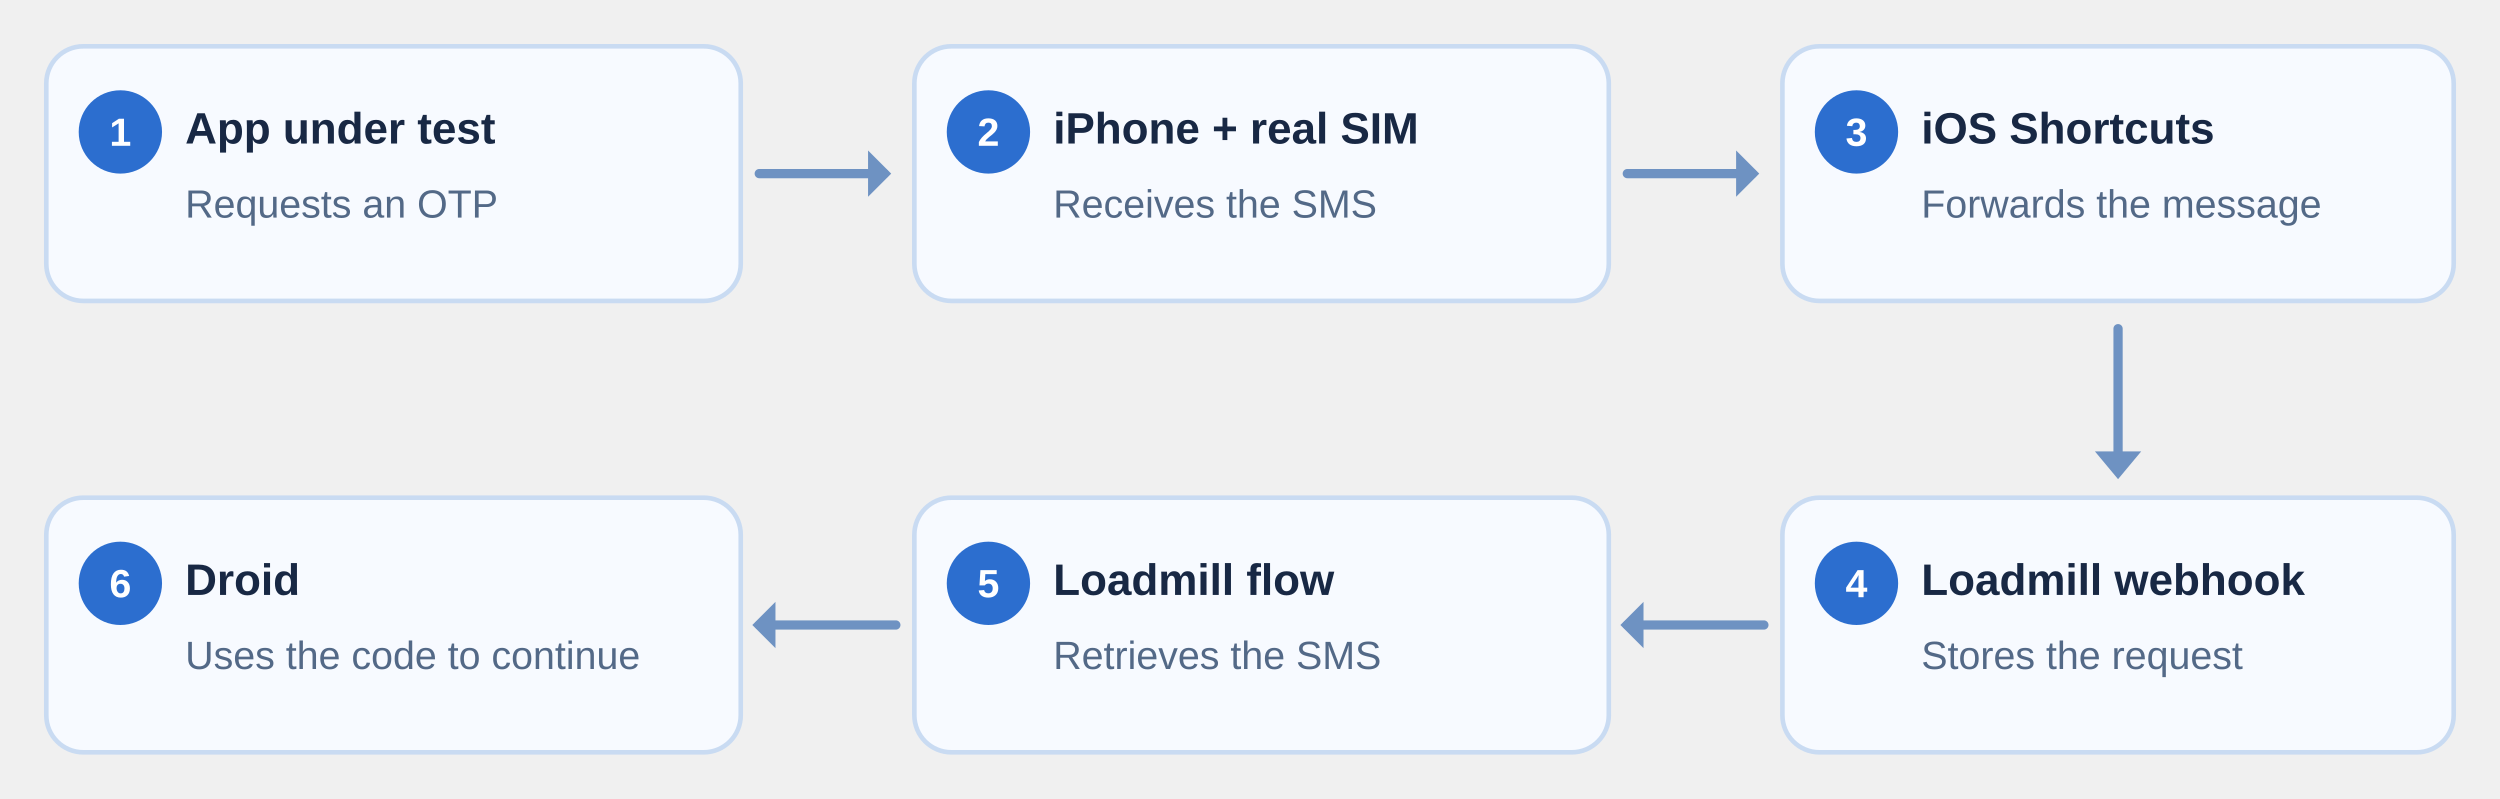
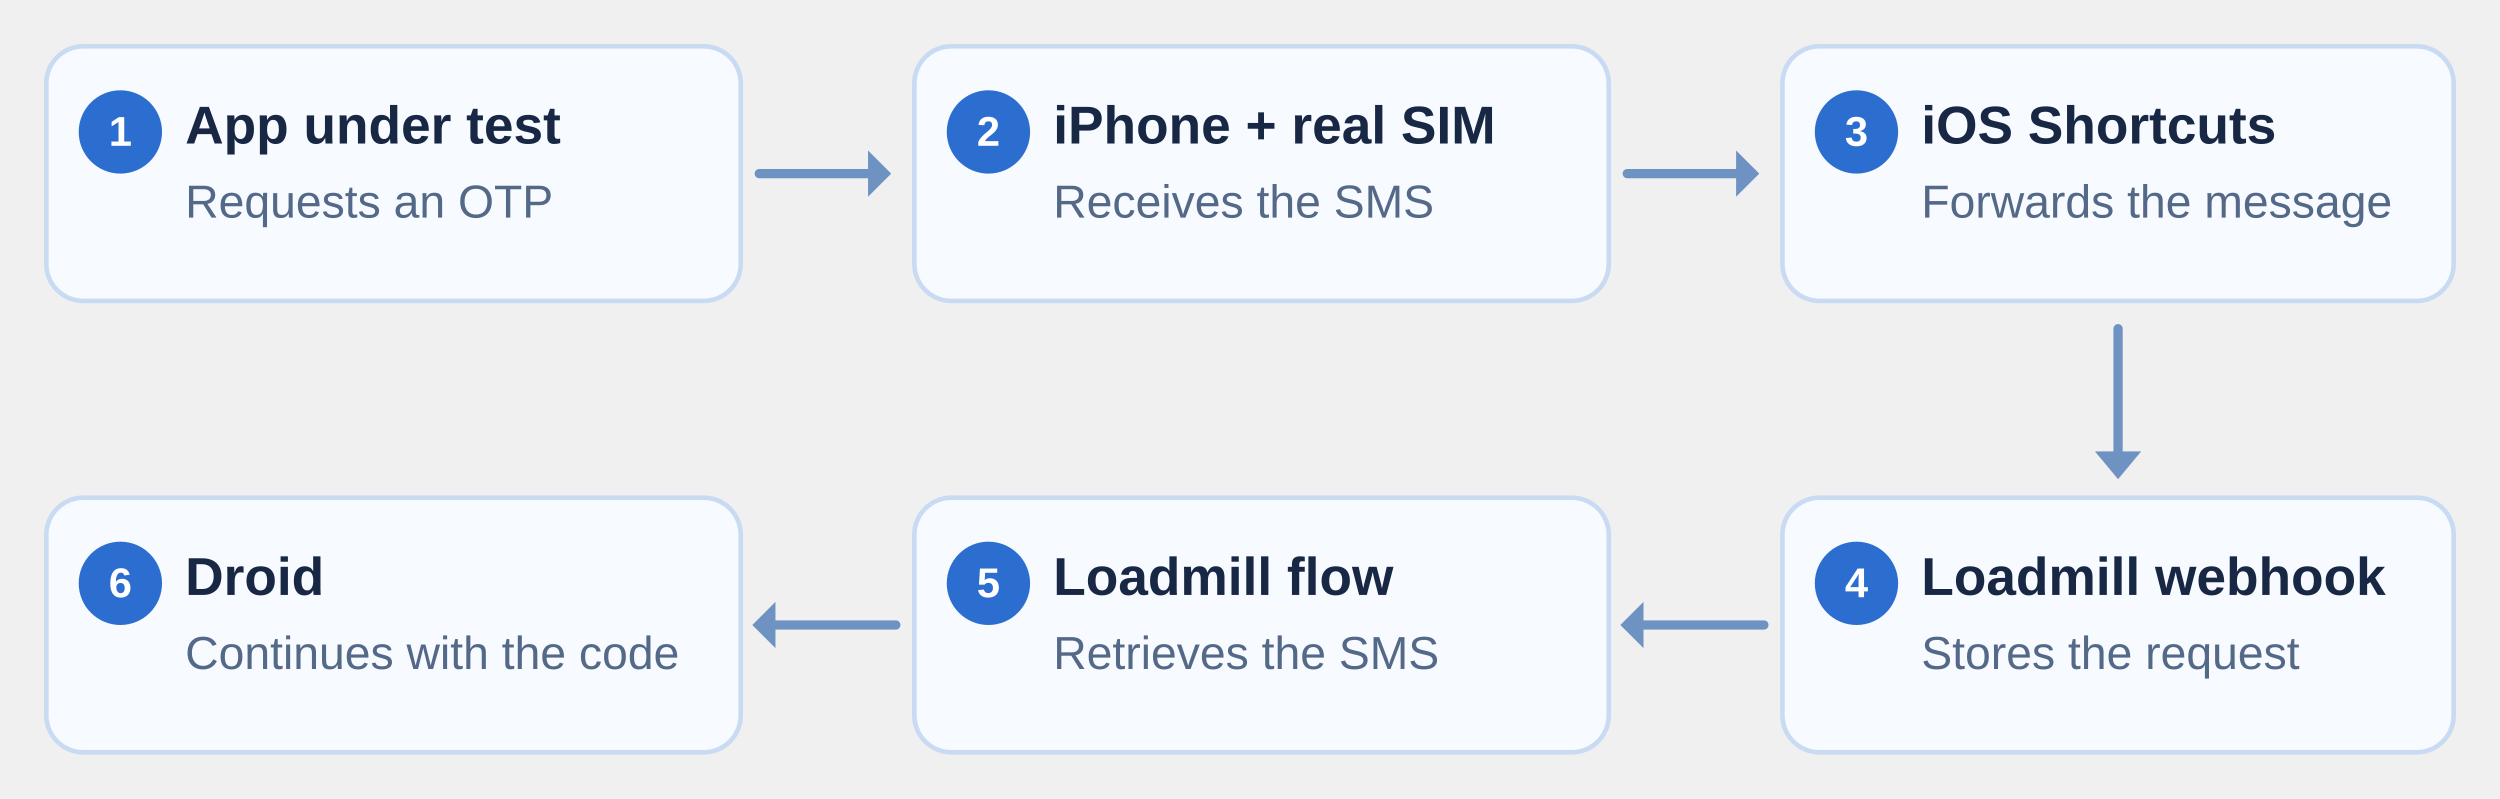
<svg xmlns="http://www.w3.org/2000/svg" width="1080" height="345" viewBox="0 0 1080 345" role="img" aria-labelledby="title description">
  <g fill="#6E92C2">
    <rect x="326" y="73" width="58" height="4" rx="2" />
    <polygon points="375,65 385,75 375,85" />
    <rect x="701" y="73" width="58" height="4" rx="2" />
    <polygon points="750,65 760,75 750,85" />
    <rect x="913" y="140" width="4" height="64" rx="2" />
    <polygon points="905,195 925,195 915,207" />
    <rect x="701" y="268" width="63" height="4" rx="2" />
    <polygon points="710,260 700,270 710,280" />
    <rect x="326" y="268" width="63" height="4" rx="2" />
    <polygon points="335,260 325,270 335,280" />
  </g>
  <g fill="#F7FAFF" stroke="#C9DBF2" stroke-width="2">
    <rect x="20" y="20" width="300" height="110" rx="16" />
    <rect x="395" y="20" width="300" height="110" rx="16" />
    <rect x="770" y="20" width="290" height="110" rx="16" />
    <rect x="770" y="215" width="290" height="110" rx="16" />
    <rect x="395" y="215" width="300" height="110" rx="16" />
    <rect x="20" y="215" width="300" height="110" rx="16" />
  </g>
  <g fill="#2C6ECF">
    <circle cx="52" cy="57" r="18" />
    <circle cx="427" cy="57" r="18" />
    <circle cx="802" cy="57" r="18" />
    <circle cx="802" cy="252" r="18" />
    <circle cx="427" cy="252" r="18" />
    <circle cx="52" cy="252" r="18" />
  </g>
-   <g fill="#FFFFFF" font-family="Arial, Helvetica, sans-serif" font-size="17" font-weight="700" text-anchor="middle">
+   <g fill="#FFFFFF" font-family="Arial, Helvetica, sans-serif" font-size="18" font-weight="700" text-anchor="middle">
    <text x="52" y="63">1</text>
    <text x="427" y="63">2</text>
    <text x="802" y="63">3</text>
    <text x="802" y="258">4</text>
    <text x="427" y="258">5</text>
    <text x="52" y="258">6</text>
  </g>
-   <g fill="#182844" font-family="Arial, Helvetica, sans-serif" font-size="19" font-weight="700">
+   <g fill="#182844" font-family="Arial, Helvetica, sans-serif" font-size="23" font-weight="700">
    <text x="80" y="62">App under test</text>
    <text x="455" y="62">iPhone + real SIM</text>
    <text x="830" y="62">iOS Shortcuts</text>
    <text x="830" y="257">Loadmill webhook</text>
    <text x="455" y="257">Loadmill flow</text>
    <text x="80" y="257">Droid</text>
  </g>
-   <g fill="#536987" font-family="Arial, Helvetica, sans-serif" font-size="17">
+   <g fill="#536987" font-family="Arial, Helvetica, sans-serif" font-size="20">
    <text x="80" y="94">Requests an OTP</text>
    <text x="455" y="94">Receives the SMS</text>
    <text x="830" y="94">Forwards the message</text>
    <text x="830" y="289">Stores the request</text>
    <text x="455" y="289">Retrieves the SMS</text>
-     <text x="80" y="289">Uses the code to continue</text>
+     <text x="80" y="289">Continues with the code</text>
  </g>
</svg>
